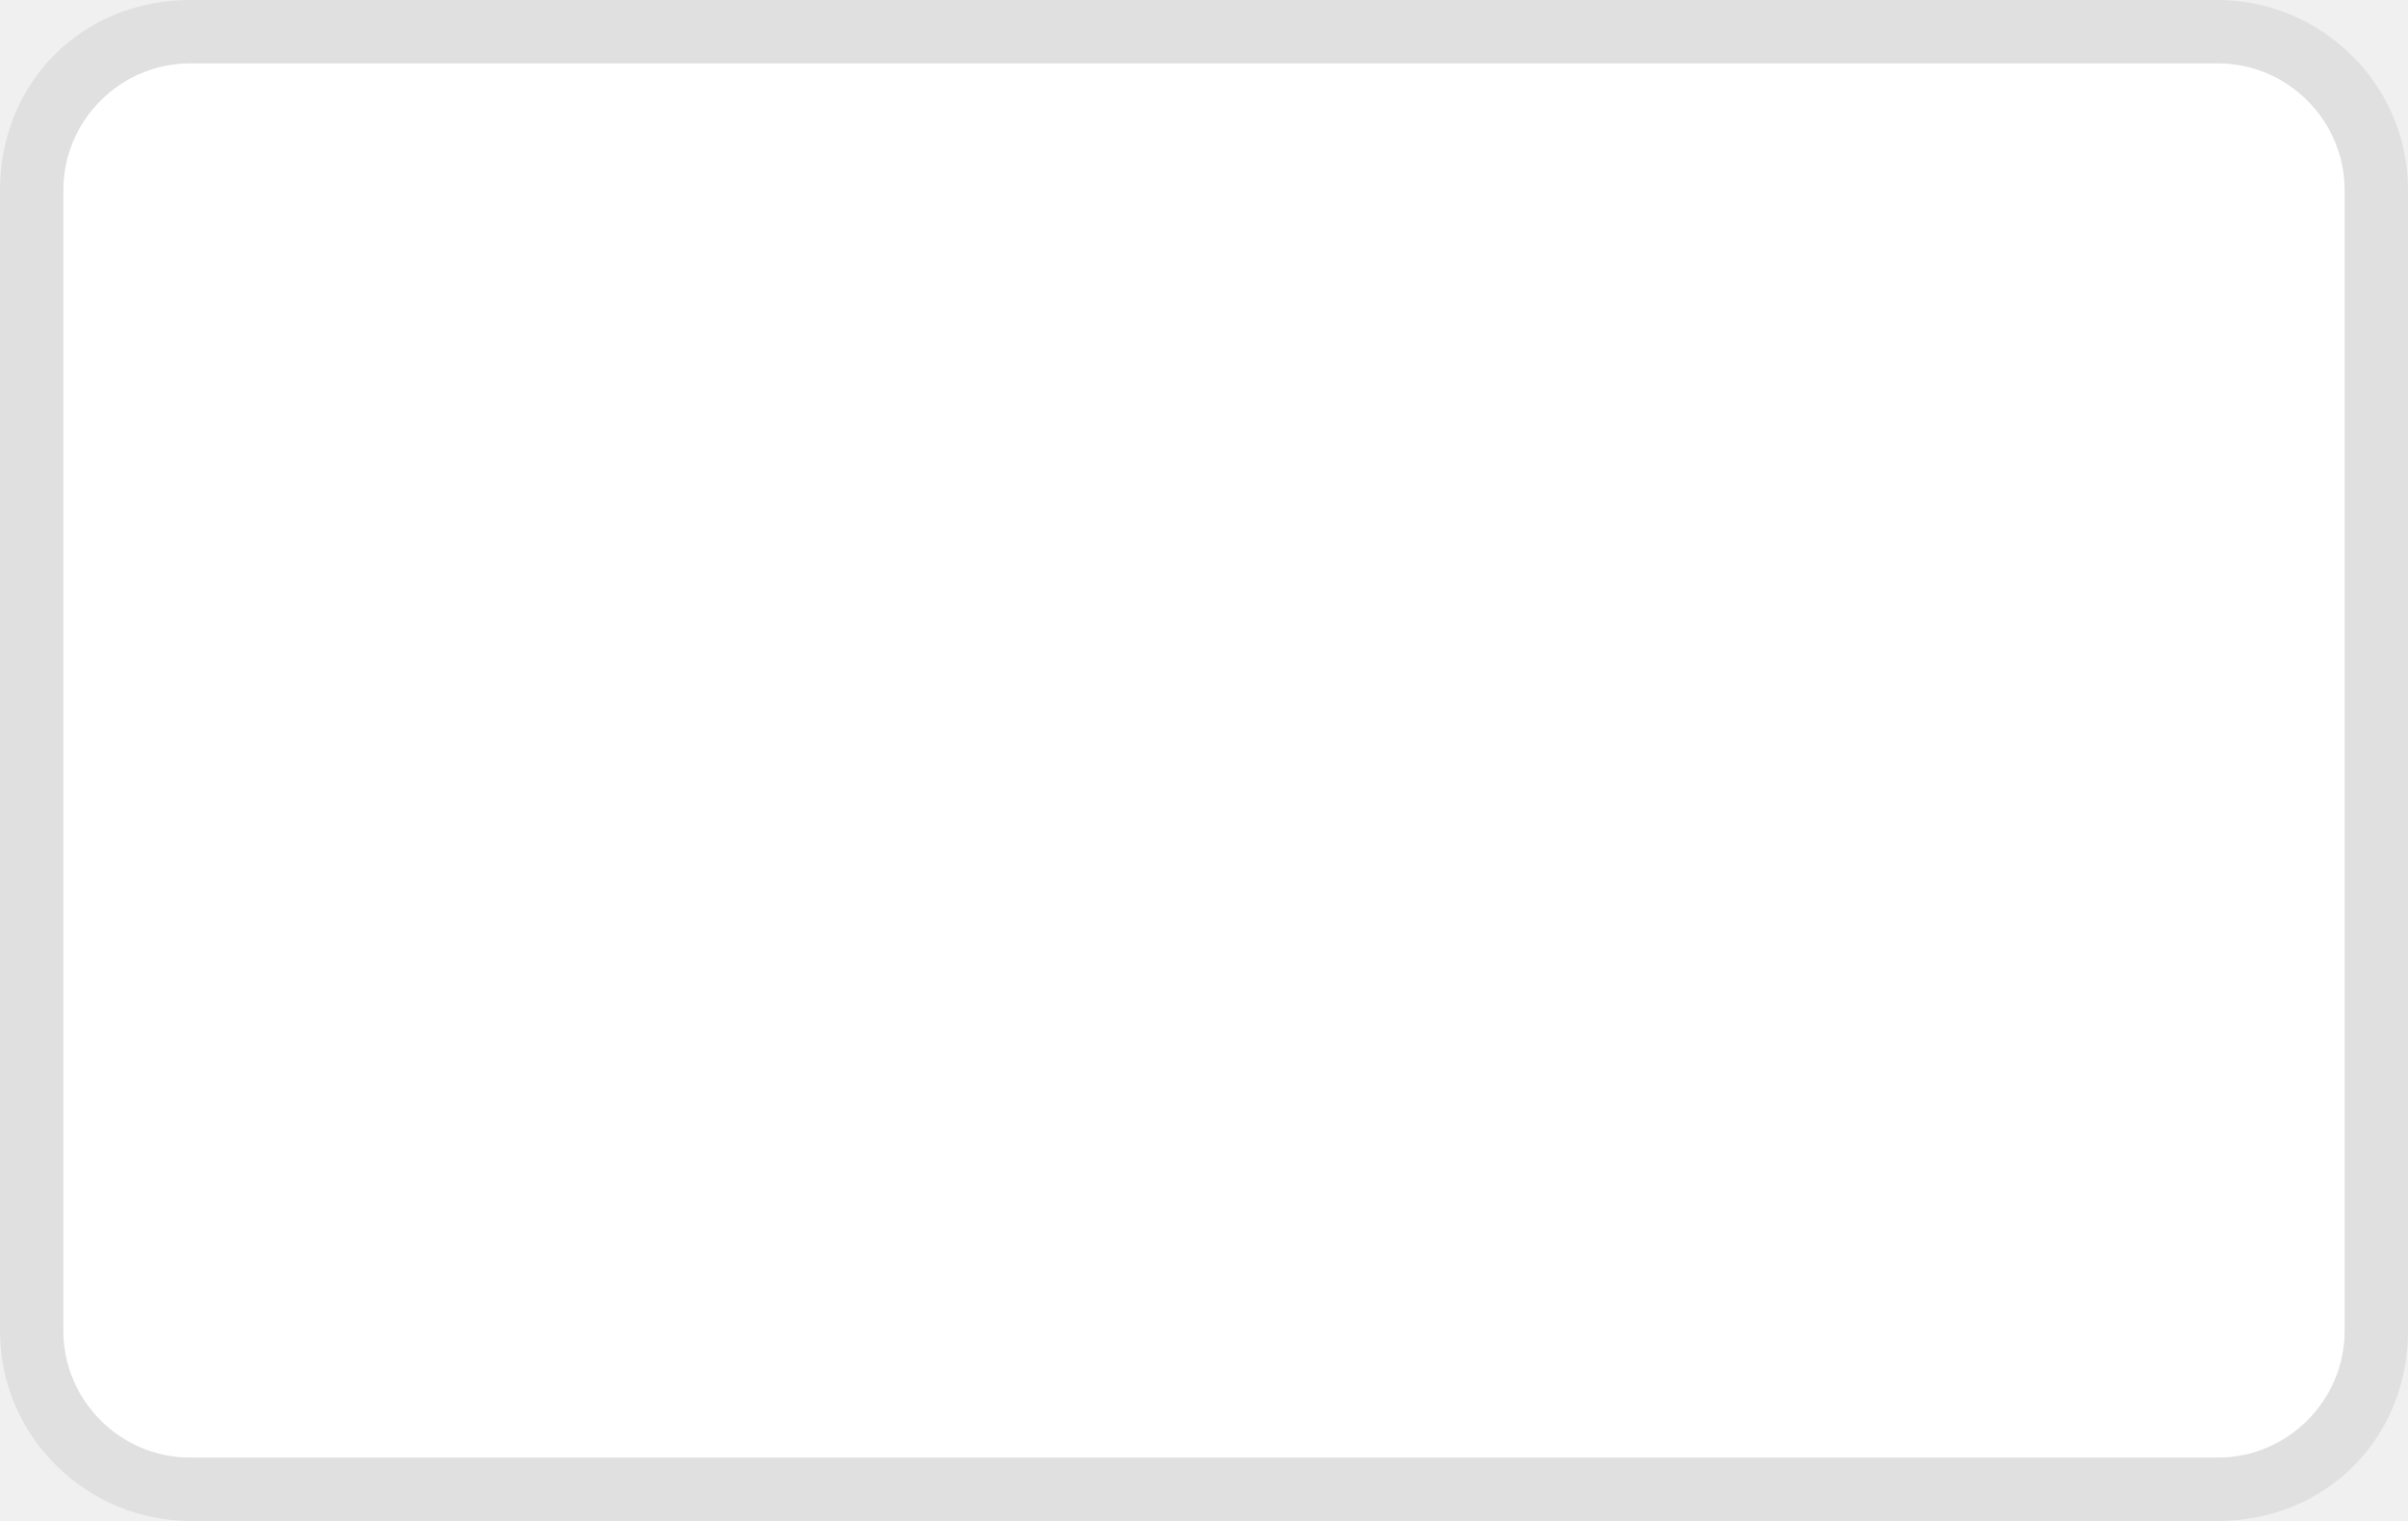
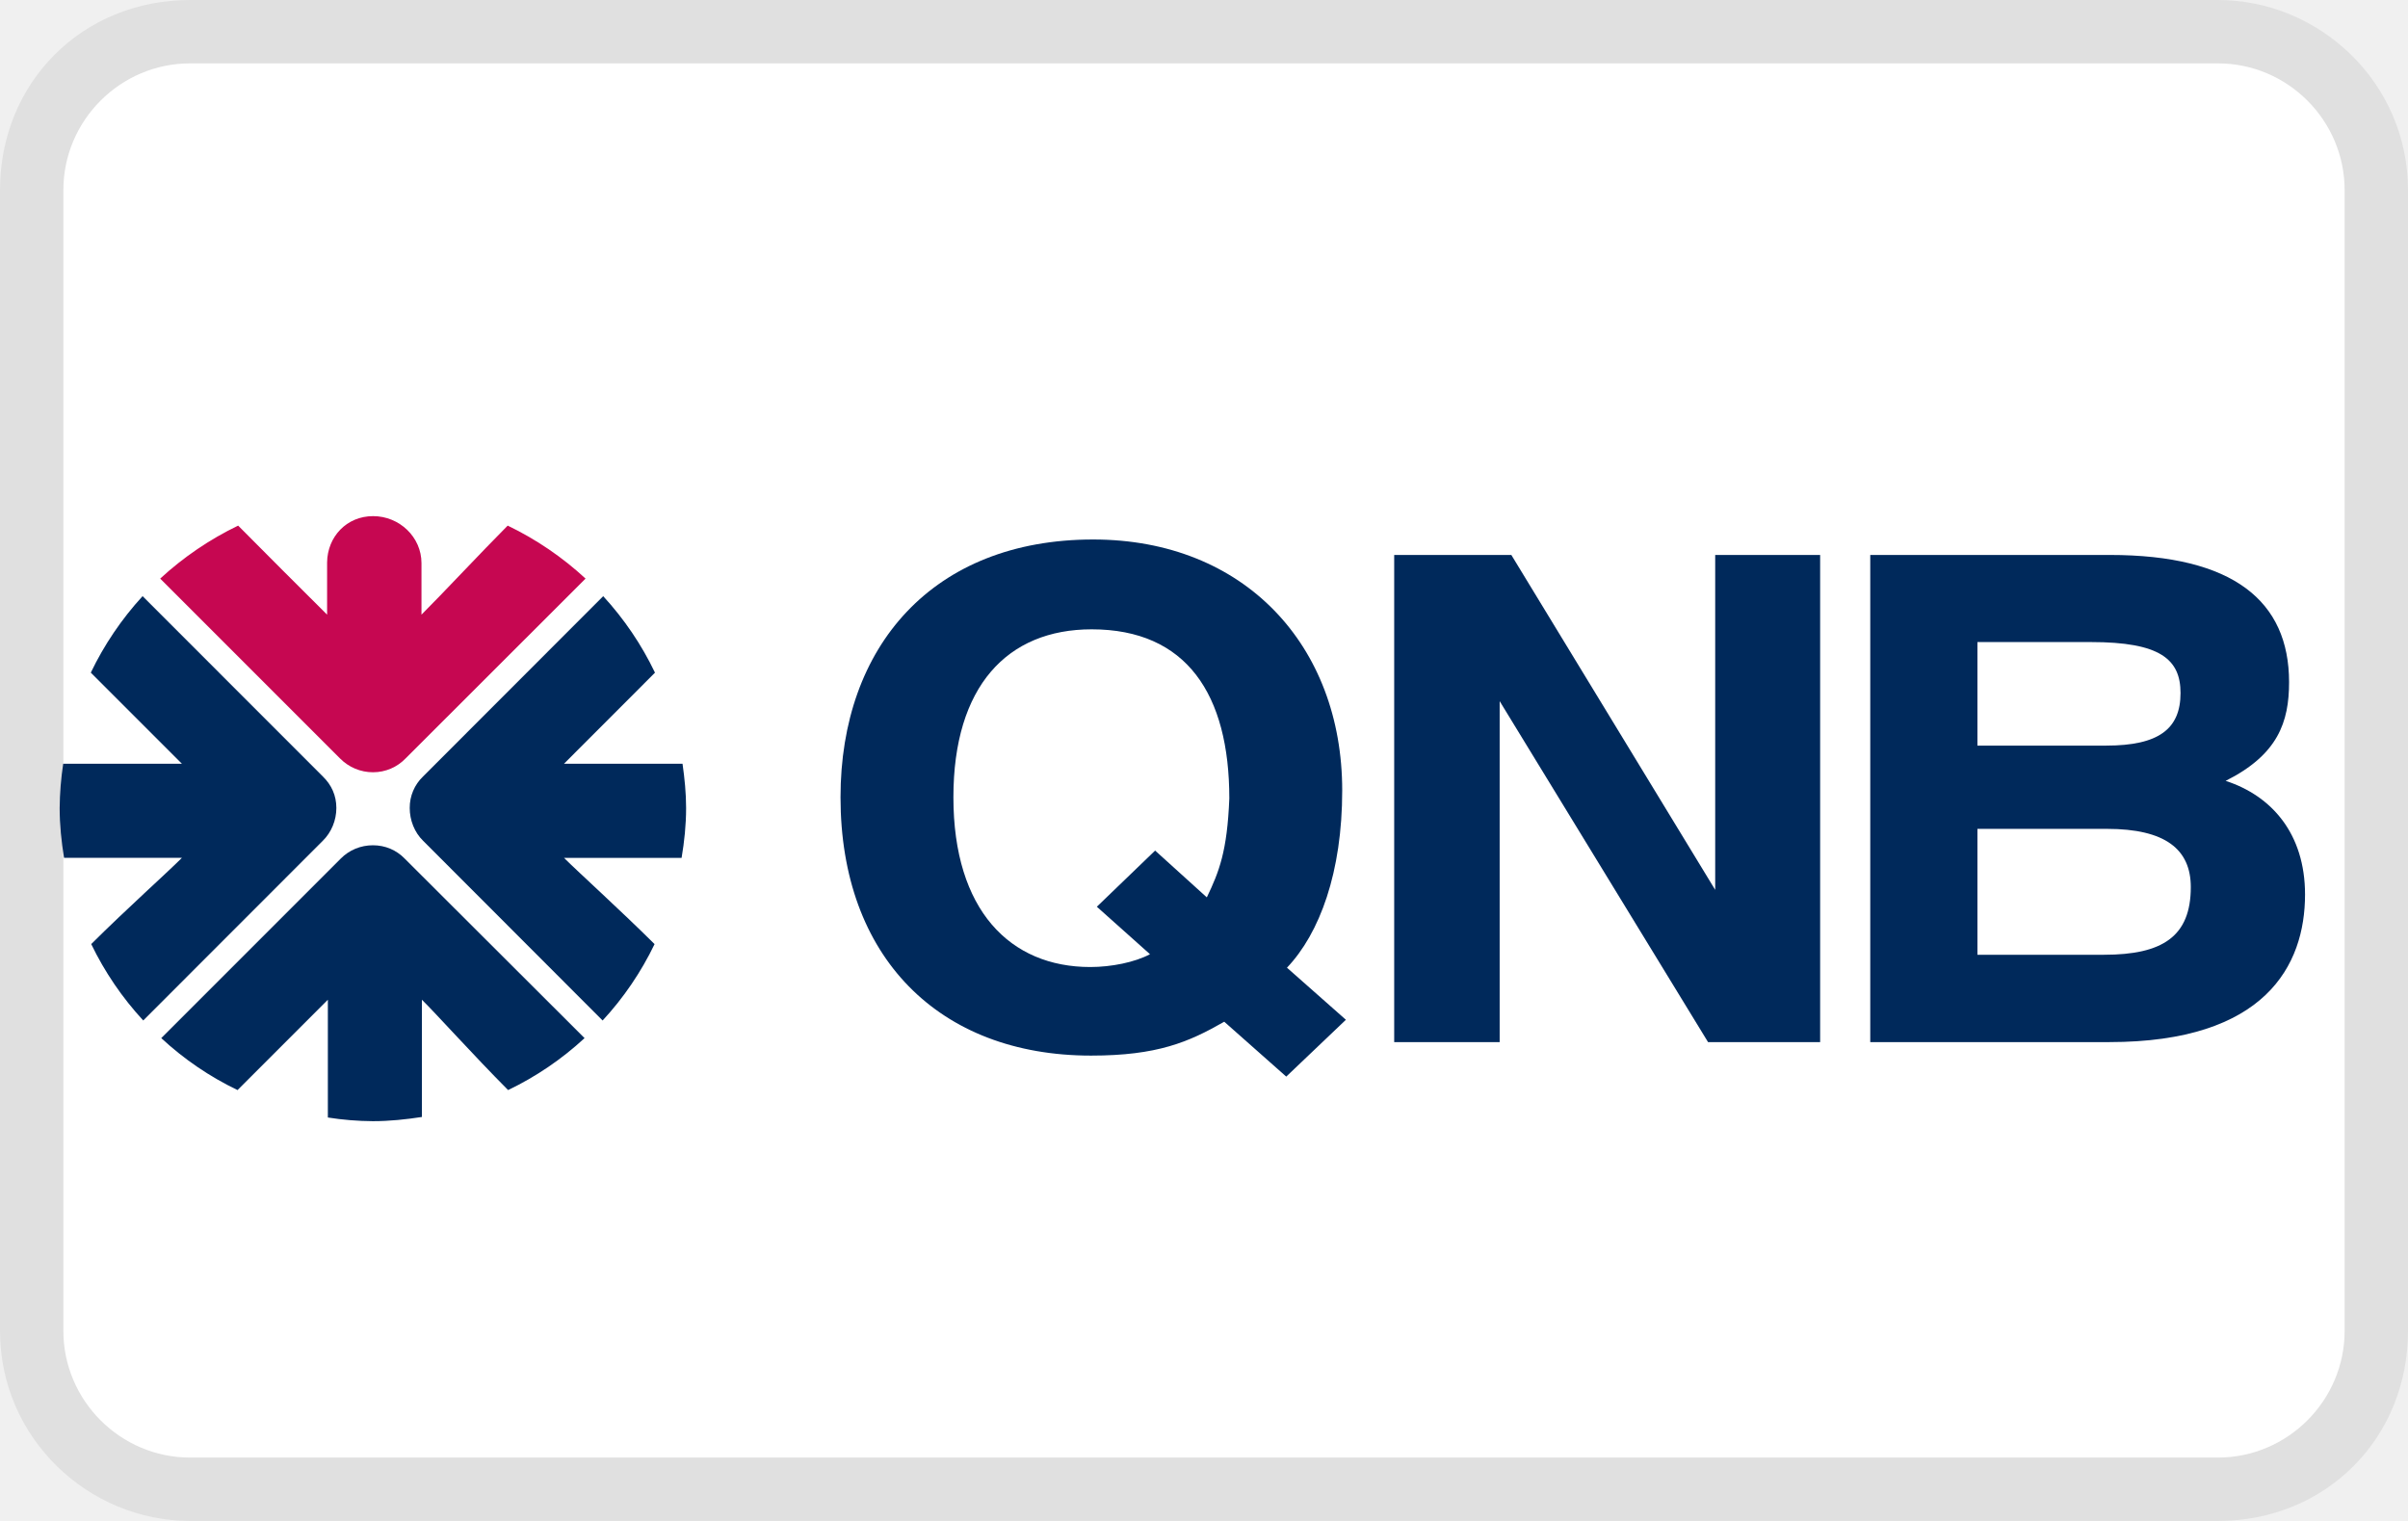
- <svg xmlns="http://www.w3.org/2000/svg" width="38" height="24" role="img" aria-labelledby="pi-qnb" viewBox="0 0 38 24">
-   <path fill="#000" opacity=".07" d="M35 0H3C1.3 0 0 1.3 0 3v18c0 1.7 1.4 3 3 3h32c1.7 0 3-1.3 3-3V3c0-1.7-1.4-3-3-3z" />
+ <svg xmlns="http://www.w3.org/2000/svg" width="38" height="24" aria-labelledby="pi-qnb">
+   <path d="M35 0H3C1.3 0 0 1.3 0 3v18c0 1.7 1.4 3 3 3h32c1.7 0 3-1.3 3-3V3c0-1.7-1.4-3-3-3z" opacity=".07" />
  <path fill="#fff" d="M35 1c1.1 0 2 .9 2 2v18c0 1.1-.9 2-2 2H3c-1.1 0-2-.9-2-2V3c0-1.1.9-2 2-2h32" />
  <g style="fill:#00295b;fill-opacity:1">
-     <path d="M0 0c.094.554.154 1.122.154 1.699 0 .513-.052 1.016-.122 1.51h-4.04c.547.541 1.825 1.831 3.101 3.104A10.652 10.652 0 0 1-2.672 8.92l-6.139-6.144a1.47 1.47 0 0 1-.456-1.077c0-.414.161-.829.457-1.117l6.118-6.125A10.6 10.6 0 0 1-.921-2.939C-2.126-1.744-3.486-.518-4.008 0H0z" style="fill:#00295b;fill-opacity:1;fill-rule:nonzero;stroke:none" transform="matrix(11.57398 0 0 -11.57398 248.902 138.433)" />
+     <path d="M0 0c.094.554.154 1.122.154 1.699 0 .513-.052 1.016-.122 1.51h-4.04c.547.541 1.825 1.831 3.101 3.104A10.652 10.652 0 0 1-2.672 8.92l-6.139-6.144a1.47 1.47 0 0 1-.456-1.077c0-.414.161-.829.457-1.117l6.118-6.125A10.6 10.6 0 0 1-.921-2.939C-2.126-1.744-3.486-.518-4.008 0H0z" style="fill:#00295b;fill-opacity:1;fill-rule:nonzero;stroke:none" transform="matrix(.46296 0 0 -.46296 10.756 13.537)" />
  </g>
  <g style="fill:#00295b;fill-opacity:1">
-     <path d="M0 0c0 .424-.163.786-.463 1.077l-6.142 6.144A10.71 10.71 0 0 1-8.37 4.614l3.105-3.105h-4.046A10.867 10.867 0 0 1-9.432 0c0-.577.061-1.146.15-1.699h4.017c-.518-.519-1.886-1.74-3.091-2.939a10.674 10.674 0 0 1 1.773-2.604l6.12 6.124C-.167-.829 0-.414 0 0" style="fill:#00295b;fill-opacity:1;fill-rule:nonzero;stroke:none" transform="matrix(11.57398 0 0 -11.57398 112.71 118.765)" />
+     <path d="M0 0c0 .424-.163.786-.463 1.077l-6.142 6.144A10.71 10.71 0 0 1-8.37 4.614l3.105-3.105h-4.046A10.867 10.867 0 0 1-9.432 0c0-.577.061-1.146.15-1.699h4.017c-.518-.519-1.886-1.74-3.091-2.939a10.674 10.674 0 0 1 1.773-2.604l6.12 6.124C-.167-.829 0-.414 0 0" style="fill:#00295b;fill-opacity:1;fill-rule:nonzero;stroke:none" transform="matrix(.46296 0 0 -.46296 5.308 12.75)" />
  </g>
  <g style="fill:#00295b;fill-opacity:1">
-     <path d="M0 0c-.416 0-.807-.161-1.1-.457l-6.115-6.116a10.522 10.522 0 0 1 2.6-1.771c1.27 1.271 2.54 2.537 3.079 3.079v-4.014A10.213 10.213 0 0 1 0-9.404c.572 0 1.127.06 1.67.143v3.996c.521-.514 1.745-1.88 2.938-3.079a10.585 10.585 0 0 1 2.606 1.771L1.09-.461C.8-.161.418 0 0 0" style="fill:#00295b;fill-opacity:1;fill-rule:nonzero;stroke:none" transform="matrix(11.57398 0 0 -11.57398 127.114 133.462)" />
+     <path d="M0 0c-.416 0-.807-.161-1.1-.457l-6.115-6.116a10.522 10.522 0 0 1 2.6-1.771c1.27 1.271 2.54 2.537 3.079 3.079v-4.014A10.213 10.213 0 0 1 0-9.404c.572 0 1.127.06 1.67.143v3.996c.521-.514 1.745-1.88 2.938-3.079a10.585 10.585 0 0 1 2.606 1.771L1.09-.461C.8-.161.418 0 0 0" style="fill:#00295b;fill-opacity:1;fill-rule:nonzero;stroke:none" transform="matrix(.46296 0 0 -.46296 5.885 13.338)" />
  </g>
-   <path d="M0 0c.428 0 .824.17 1.117.475l6.131 6.126a10.824 10.824 0 0 1-2.654 1.806c-.895-.899-2.212-2.31-2.939-3.035v1.757c0 .887-.75 1.601-1.65 1.601-.9 0-1.557-.702-1.567-1.579V5.372c-.834.827-2.194 2.19-3.032 3.035a10.936 10.936 0 0 1-2.657-1.806L-1.118.468A1.574 1.574 0 0 1 0 0" style="fill:#c60751;fill-opacity:1;fill-rule:nonzero;stroke:none" transform="matrix(11.57398 0 0 -11.57398 127.114 104.643)" />
+   <path d="M0 0c.428 0 .824.17 1.117.475l6.131 6.126a10.824 10.824 0 0 1-2.654 1.806c-.895-.899-2.212-2.31-2.939-3.035v1.757c0 .887-.75 1.601-1.65 1.601-.9 0-1.557-.702-1.567-1.579V5.372c-.834.827-2.194 2.19-3.032 3.035a10.936 10.936 0 0 1-2.657-1.806L-1.118.468A1.574 1.574 0 0 1 0 0" style="fill:#c60751;fill-opacity:1;fill-rule:nonzero;stroke:none" transform="matrix(.46296 0 0 -.46296 5.885 12.186)" />
  <g style="fill:#00295b;fill-opacity:1">
-     <path d="M0 0c5.163 0 8.489-3.621 8.489-8.553 0-2.791-.767-4.868-1.883-6.042l2.009-1.775-2.034-1.937-2.113 1.871c-1.215-.697-2.283-1.155-4.541-1.155-5.185 0-8.539 3.364-8.539 8.805C-8.612-3.642-5.461 0 0 0m-.098-14.572c.718 0 1.517.161 2.035.437L.125-12.517l1.987 1.914 1.762-1.595c.421.878.695 1.569.767 3.371 0 3.555-1.463 5.765-4.692 5.765-2.875 0-4.713-1.941-4.713-5.724 0-3.854 1.936-5.786 4.666-5.786" style="fill:#00295b;fill-opacity:1;fill-rule:nonzero;stroke:none" transform="matrix(11.57398 0 0 -11.57398 411.286 12.82)" />
+     <path d="M0 0c5.163 0 8.489-3.621 8.489-8.553 0-2.791-.767-4.868-1.883-6.042l2.009-1.775-2.034-1.937-2.113 1.871c-1.215-.697-2.283-1.155-4.541-1.155-5.185 0-8.539 3.364-8.539 8.805C-8.612-3.642-5.461 0 0 0m-.098-14.572c.718 0 1.517.161 2.035.437L.125-12.517l1.987 1.914 1.762-1.595c.421.878.695 1.569.767 3.371 0 3.555-1.463 5.765-4.692 5.765-2.875 0-4.713-1.941-4.713-5.724 0-3.854 1.936-5.786 4.666-5.786" style="fill:#00295b;fill-opacity:1;fill-rule:nonzero;stroke:none" transform="matrix(.46296 0 0 -.46296 17.251 8.513)" />
  </g>
  <g style="fill:#00295b;fill-opacity:1">
-     <path d="m0 0 6.949-11.415V0h3.577v-16.604H6.705L-.398-4.982v-11.622h-3.595V0H0z" style="fill:#00295b;fill-opacity:1;fill-rule:nonzero;stroke:none" transform="matrix(11.57398 0 0 -11.57398 576.257 18.936)" />
+     <path d="m0 0 6.949-11.415V0h3.577v-16.604H6.705L-.398-4.982v-11.622h-3.595V0H0z" style="fill:#00295b;fill-opacity:1;fill-rule:nonzero;stroke:none" transform="matrix(.46296 0 0 -.46296 23.85 8.757)" />
  </g>
  <g style="fill:#00295b;fill-opacity:1">
-     <path d="M0 0c4.2 0 6.107-1.57 6.107-4.336 0-1.36-.377-2.468-2.162-3.364 1.565-.507 2.706-1.798 2.706-3.873 0-2.423-1.364-5.031-6.674-5.031h-8.146V0H0zm-4.516-6.498h4.391c1.787 0 2.532.568 2.532 1.792 0 1.152-.696 1.737-3.052 1.737h-3.871v-3.529zm0-7.129H-.2c1.991 0 2.957.622 2.957 2.306 0 1.29-.871 1.985-2.858 1.985h-4.415v-4.291z" style="fill:#00295b;fill-opacity:1;fill-rule:nonzero;stroke:none" transform="matrix(11.57398 0 0 -11.57398 812.392 18.936)" />
+     <path d="M0 0c4.2 0 6.107-1.57 6.107-4.336 0-1.36-.377-2.468-2.162-3.364 1.565-.507 2.706-1.798 2.706-3.873 0-2.423-1.364-5.031-6.674-5.031h-8.146V0H0zm-4.516-6.498h4.391c1.787 0 2.532.568 2.532 1.792 0 1.152-.696 1.737-3.052 1.737h-3.871v-3.529zm0-7.129H-.2c1.991 0 2.957.622 2.957 2.306 0 1.29-.871 1.985-2.858 1.985h-4.415v-4.291z" style="fill:#00295b;fill-opacity:1;fill-rule:nonzero;stroke:none" transform="matrix(.46296 0 0 -.46296 33.296 8.757)" />
  </g>
</svg>
